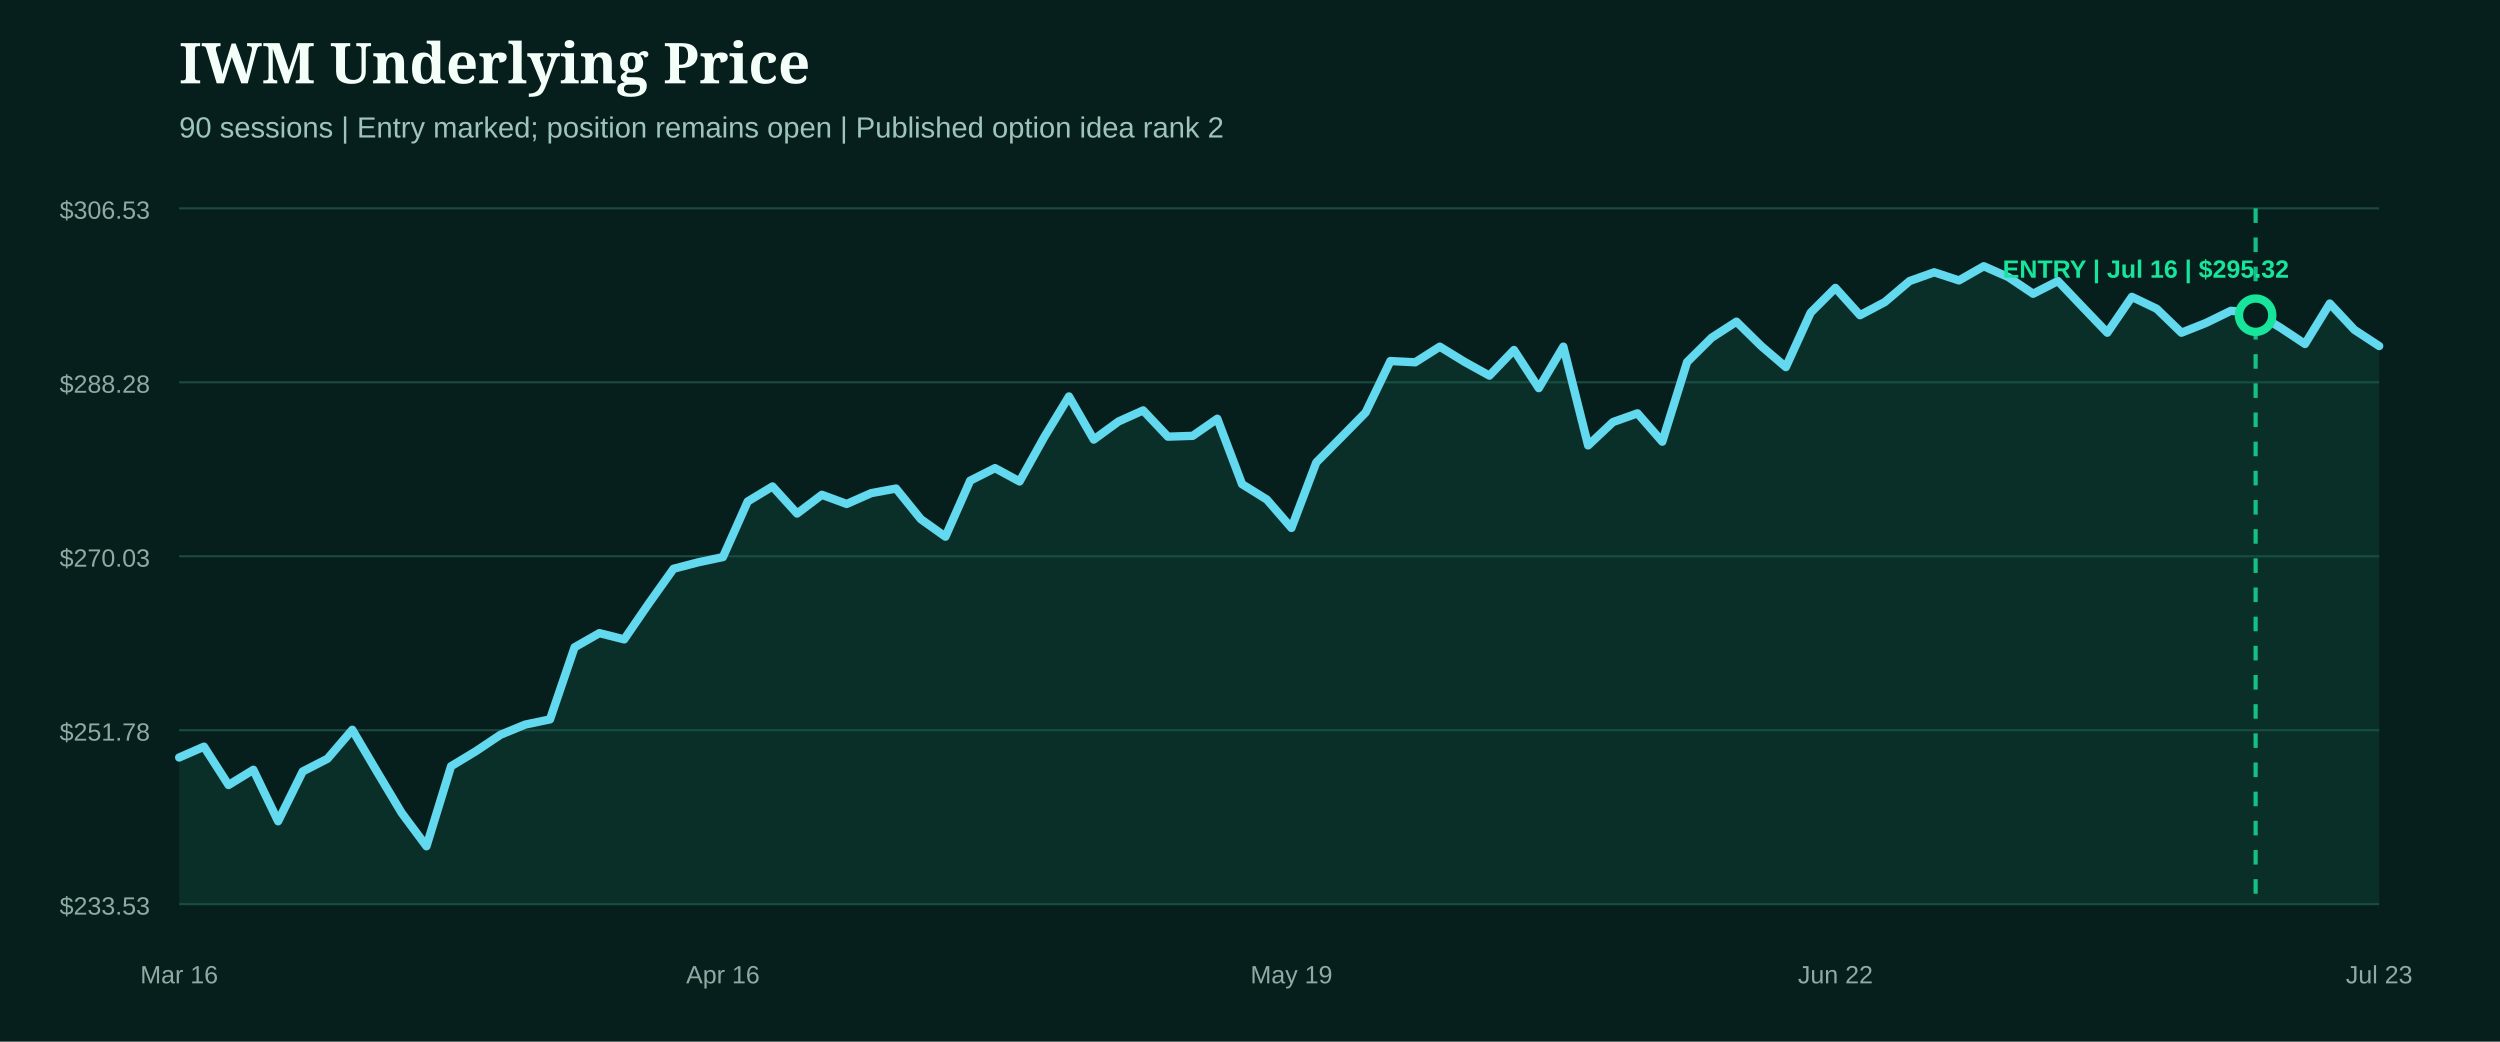
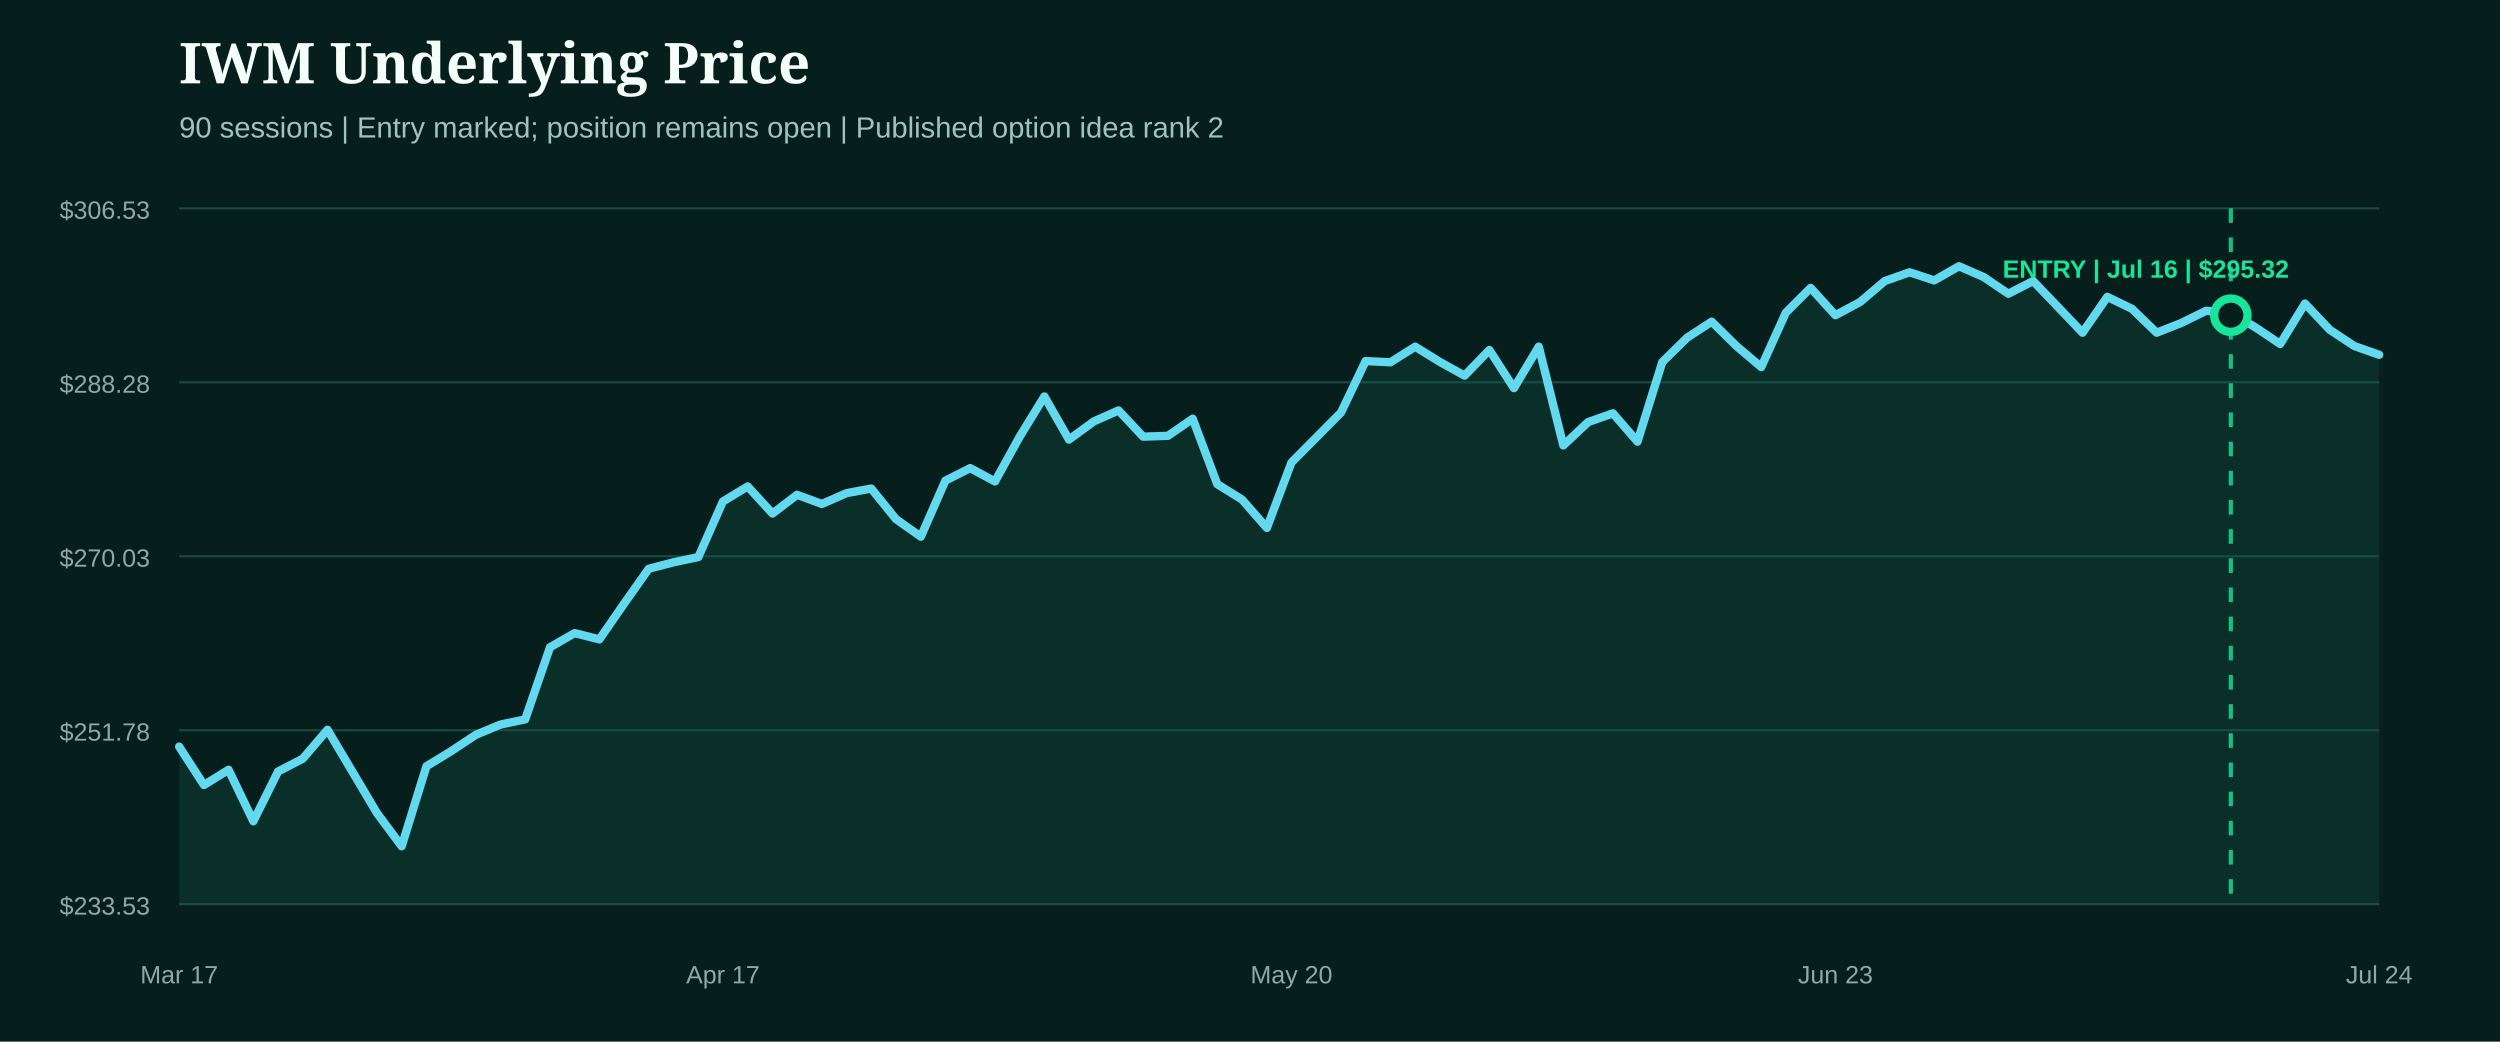
<svg xmlns="http://www.w3.org/2000/svg" width="1200" height="500" viewBox="0 0 1200 500" role="img" aria-label="IWM underlying price from entry">
  <rect width="1200" height="500" fill="#071f1c" />
  <style>.head{fill:#f4fff9;font:800 27px Georgia,serif}.sub{fill:#9fc4bb;font:14px Arial,sans-serif}.axis{fill:#8eaaa3;font:12px Arial,sans-serif}.marker{font:800 12px Arial,sans-serif}</style>
  <text x="86" y="40" class="head">IWM Underlying Price</text>
  <text x="86" y="66" class="sub">90 sessions | Entry marked; position remains open | Published option idea rank 2</text>
  <line x1="86" x2="1142" y1="100.0" y2="100.0" stroke="#1b4a42" stroke-width="1" />
  <text x="72" y="105.0" text-anchor="end" class="axis">$306.53</text>
  <line x1="86" x2="1142" y1="183.5" y2="183.5" stroke="#1b4a42" stroke-width="1" />
  <text x="72" y="188.5" text-anchor="end" class="axis">$288.28</text>
  <line x1="86" x2="1142" y1="267.0" y2="267.0" stroke="#1b4a42" stroke-width="1" />
  <text x="72" y="272.0" text-anchor="end" class="axis">$270.03</text>
  <line x1="86" x2="1142" y1="350.5" y2="350.5" stroke="#1b4a42" stroke-width="1" />
  <text x="72" y="355.5" text-anchor="end" class="axis">$251.78</text>
  <line x1="86" x2="1142" y1="434.0" y2="434.0" stroke="#1b4a42" stroke-width="1" />
  <text x="72" y="439.0" text-anchor="end" class="axis">$233.53</text>
-   <path d="M86.0,363.6 L97.9,358.4 L109.7,376.8 L121.6,369.5 L133.5,394.2 L145.3,370.3 L157.2,364.2 L169.1,350.3 L180.9,370.3 L192.8,390.2 L204.7,406.2 L216.5,367.8 L228.4,360.6 L240.2,352.7 L252.1,347.8 L264.0,345.3 L275.8,310.7 L287.7,303.9 L299.6,306.9 L311.4,289.7 L323.3,273.0 L335.2,269.9 L347.0,267.4 L358.9,240.7 L370.8,233.5 L382.6,246.5 L394.5,237.5 L406.4,241.9 L418.2,236.7 L430.1,234.5 L442.0,249.2 L453.8,257.6 L465.7,230.7 L477.6,224.7 L489.4,231.1 L501.3,209.7 L513.1,190.3 L525.0,211.0 L536.9,202.3 L548.7,197.0 L560.6,209.6 L572.5,209.2 L584.3,201.0 L596.2,232.4 L608.1,239.8 L619.9,253.4 L631.8,222.0 L643.7,210.0 L655.5,198.0 L667.4,173.3 L679.3,173.9 L691.1,166.4 L703.0,173.7 L714.9,180.3 L726.7,168.0 L738.6,186.3 L750.4,166.4 L762.3,213.8 L774.2,202.6 L786.0,198.4 L797.9,212.0 L809.8,173.8 L821.6,162.1 L833.5,154.4 L845.4,166.1 L857.2,176.2 L869.1,150.1 L881.0,138.2 L892.8,151.3 L904.7,145.0 L916.6,134.9 L928.4,130.7 L940.3,134.6 L952.2,127.8 L964.0,133.0 L975.9,141.0 L987.8,134.9 L999.6,147.3 L1011.5,159.7 L1023.3,142.5 L1035.2,148.2 L1047.1,159.7 L1058.9,155.0 L1070.8,149.2 L1082.7,150.1 L1094.5,157.2 L1106.4,165.1 L1118.3,145.7 L1130.1,158.3 L1142.0,166.1 L1142.0,434.0 L86.0,434.0 Z" fill="#0f5949" opacity="0.28" />
-   <path d="M86.0,363.6 L97.9,358.4 L109.7,376.8 L121.6,369.5 L133.5,394.2 L145.3,370.3 L157.2,364.2 L169.1,350.3 L180.9,370.3 L192.8,390.2 L204.7,406.2 L216.5,367.8 L228.4,360.6 L240.2,352.7 L252.1,347.8 L264.0,345.3 L275.8,310.7 L287.7,303.9 L299.6,306.9 L311.4,289.7 L323.3,273.0 L335.2,269.9 L347.0,267.4 L358.9,240.7 L370.8,233.5 L382.6,246.5 L394.5,237.5 L406.4,241.9 L418.2,236.7 L430.1,234.5 L442.0,249.2 L453.8,257.6 L465.7,230.7 L477.6,224.7 L489.4,231.1 L501.3,209.7 L513.1,190.3 L525.0,211.0 L536.9,202.3 L548.7,197.0 L560.6,209.6 L572.5,209.2 L584.3,201.0 L596.2,232.4 L608.1,239.8 L619.9,253.4 L631.8,222.0 L643.7,210.0 L655.5,198.0 L667.4,173.3 L679.3,173.9 L691.1,166.4 L703.0,173.7 L714.9,180.3 L726.7,168.0 L738.6,186.3 L750.4,166.4 L762.3,213.8 L774.2,202.6 L786.0,198.4 L797.9,212.0 L809.8,173.8 L821.6,162.1 L833.5,154.4 L845.4,166.1 L857.2,176.2 L869.1,150.1 L881.0,138.2 L892.8,151.3 L904.7,145.0 L916.6,134.9 L928.4,130.7 L940.3,134.6 L952.2,127.8 L964.0,133.0 L975.9,141.0 L987.8,134.9 L999.6,147.3 L1011.5,159.7 L1023.3,142.5 L1035.2,148.2 L1047.1,159.7 L1058.9,155.0 L1070.8,149.2 L1082.7,150.1 L1094.5,157.2 L1106.4,165.1 L1118.3,145.7 L1130.1,158.3 L1142.0,166.1" fill="none" stroke="#62d9ee" stroke-width="4" stroke-linecap="round" stroke-linejoin="round" />
+   <path d="M86.0,358.4 L97.9,376.8 L109.7,369.5 L121.6,394.2 L133.5,370.3 L145.3,364.2 L157.2,350.3 L169.1,370.3 L180.9,390.2 L192.8,406.2 L204.7,367.8 L216.5,360.6 L228.4,352.7 L240.2,347.8 L252.1,345.3 L264.0,310.7 L275.8,303.9 L287.7,306.9 L299.6,289.7 L311.4,273.0 L323.3,269.9 L335.2,267.4 L347.0,240.7 L358.9,233.5 L370.8,246.5 L382.6,237.5 L394.5,241.9 L406.4,236.7 L418.2,234.5 L430.1,249.2 L442.0,257.6 L453.8,230.7 L465.7,224.7 L477.6,231.1 L489.4,209.7 L501.3,190.3 L513.1,211.0 L525.0,202.3 L536.9,197.0 L548.7,209.6 L560.6,209.2 L572.5,201.0 L584.3,232.4 L596.2,239.8 L608.1,253.4 L619.9,222.0 L631.8,210.0 L643.7,198.0 L655.5,173.3 L667.4,173.9 L679.3,166.4 L691.1,173.7 L703.0,180.3 L714.9,168.0 L726.7,186.3 L738.6,166.4 L750.4,213.8 L762.3,202.6 L774.2,198.4 L786.0,212.0 L797.9,173.8 L809.8,162.1 L821.6,154.4 L833.5,166.1 L845.4,176.2 L857.2,150.1 L869.1,138.2 L881.0,151.3 L892.8,145.0 L904.7,134.9 L916.6,130.7 L928.4,134.6 L940.3,127.8 L952.2,133.0 L964.0,141.0 L975.9,134.9 L987.8,147.3 L999.6,159.7 L1011.5,142.5 L1023.3,148.2 L1035.2,159.7 L1047.1,155.0 L1058.9,149.2 L1070.8,150.1 L1082.7,157.2 L1094.5,165.1 L1106.4,145.7 L1118.3,158.3 L1130.1,166.1 L1142.0,170.3 L1142.0,434.0 L86.0,434.0 Z" fill="#0f5949" opacity="0.28" />
+   <path d="M86.0,358.4 L97.9,376.8 L109.7,369.5 L121.6,394.2 L133.5,370.3 L145.3,364.2 L157.2,350.3 L169.1,370.3 L180.9,390.2 L192.8,406.2 L204.7,367.8 L216.5,360.6 L228.4,352.7 L240.2,347.8 L252.1,345.3 L264.0,310.7 L275.8,303.9 L287.7,306.9 L299.6,289.7 L311.4,273.0 L323.3,269.9 L335.2,267.4 L347.0,240.7 L358.9,233.5 L370.8,246.5 L382.6,237.5 L394.5,241.9 L406.4,236.7 L418.2,234.5 L430.1,249.2 L442.0,257.6 L453.8,230.7 L465.7,224.7 L477.6,231.1 L489.4,209.7 L501.3,190.3 L513.1,211.0 L525.0,202.3 L536.9,197.0 L548.7,209.6 L560.6,209.2 L572.5,201.0 L584.3,232.4 L596.2,239.8 L608.1,253.4 L619.9,222.0 L631.8,210.0 L643.7,198.0 L655.5,173.3 L667.4,173.9 L679.3,166.4 L691.1,173.7 L703.0,180.3 L714.9,168.0 L726.7,186.3 L738.6,166.4 L750.4,213.8 L762.3,202.6 L774.2,198.4 L786.0,212.0 L797.9,173.8 L809.8,162.1 L821.6,154.4 L833.5,166.1 L845.4,176.2 L857.2,150.1 L869.1,138.2 L881.0,151.3 L892.8,145.0 L904.7,134.9 L916.6,130.7 L928.4,134.6 L940.3,127.8 L952.2,133.0 L964.0,141.0 L975.9,134.9 L987.8,147.3 L999.6,159.7 L1011.5,142.5 L1023.3,148.2 L1035.2,159.7 L1047.1,155.0 L1058.9,149.2 L1070.8,150.1 L1082.7,157.2 L1094.5,165.1 L1106.4,145.7 L1118.3,158.3 L1130.1,166.1 L1142.0,170.3" fill="none" stroke="#62d9ee" stroke-width="4" stroke-linecap="round" stroke-linejoin="round" />
  <g>
-     <line x1="1082.7" x2="1082.7" y1="100" y2="434" stroke="#18e59c" stroke-width="2" stroke-dasharray="7 7" opacity="0.8" />
-     <circle cx="1082.7" cy="151.3" r="8" fill="#071f1c" stroke="#18e59c" stroke-width="4" />
+     <line x1="1070.8" x2="1070.8" y1="100" y2="434" stroke="#18e59c" stroke-width="2" stroke-dasharray="7 7" opacity="0.8" />
+     <circle cx="1070.8" cy="151.3" r="8" fill="#071f1c" stroke="#18e59c" stroke-width="4" />
    <text x="1030.0" y="133.3" text-anchor="middle" class="marker" fill="#18e59c">ENTRY | Jul 16 | $295.32</text>
  </g>
-   <text x="86.0" y="472" text-anchor="middle" class="axis">Mar 16</text>
-   <text x="347.0" y="472" text-anchor="middle" class="axis">Apr 16</text>
-   <text x="619.9" y="472" text-anchor="middle" class="axis">May 19</text>
-   <text x="881.0" y="472" text-anchor="middle" class="axis">Jun 22</text>
-   <text x="1142.0" y="472" text-anchor="middle" class="axis">Jul 23</text>
+   <text x="86.0" y="472" text-anchor="middle" class="axis">Mar 17</text>
+   <text x="347.0" y="472" text-anchor="middle" class="axis">Apr 17</text>
+   <text x="619.9" y="472" text-anchor="middle" class="axis">May 20</text>
+   <text x="881.0" y="472" text-anchor="middle" class="axis">Jun 23</text>
+   <text x="1142.0" y="472" text-anchor="middle" class="axis">Jul 24</text>
</svg>
